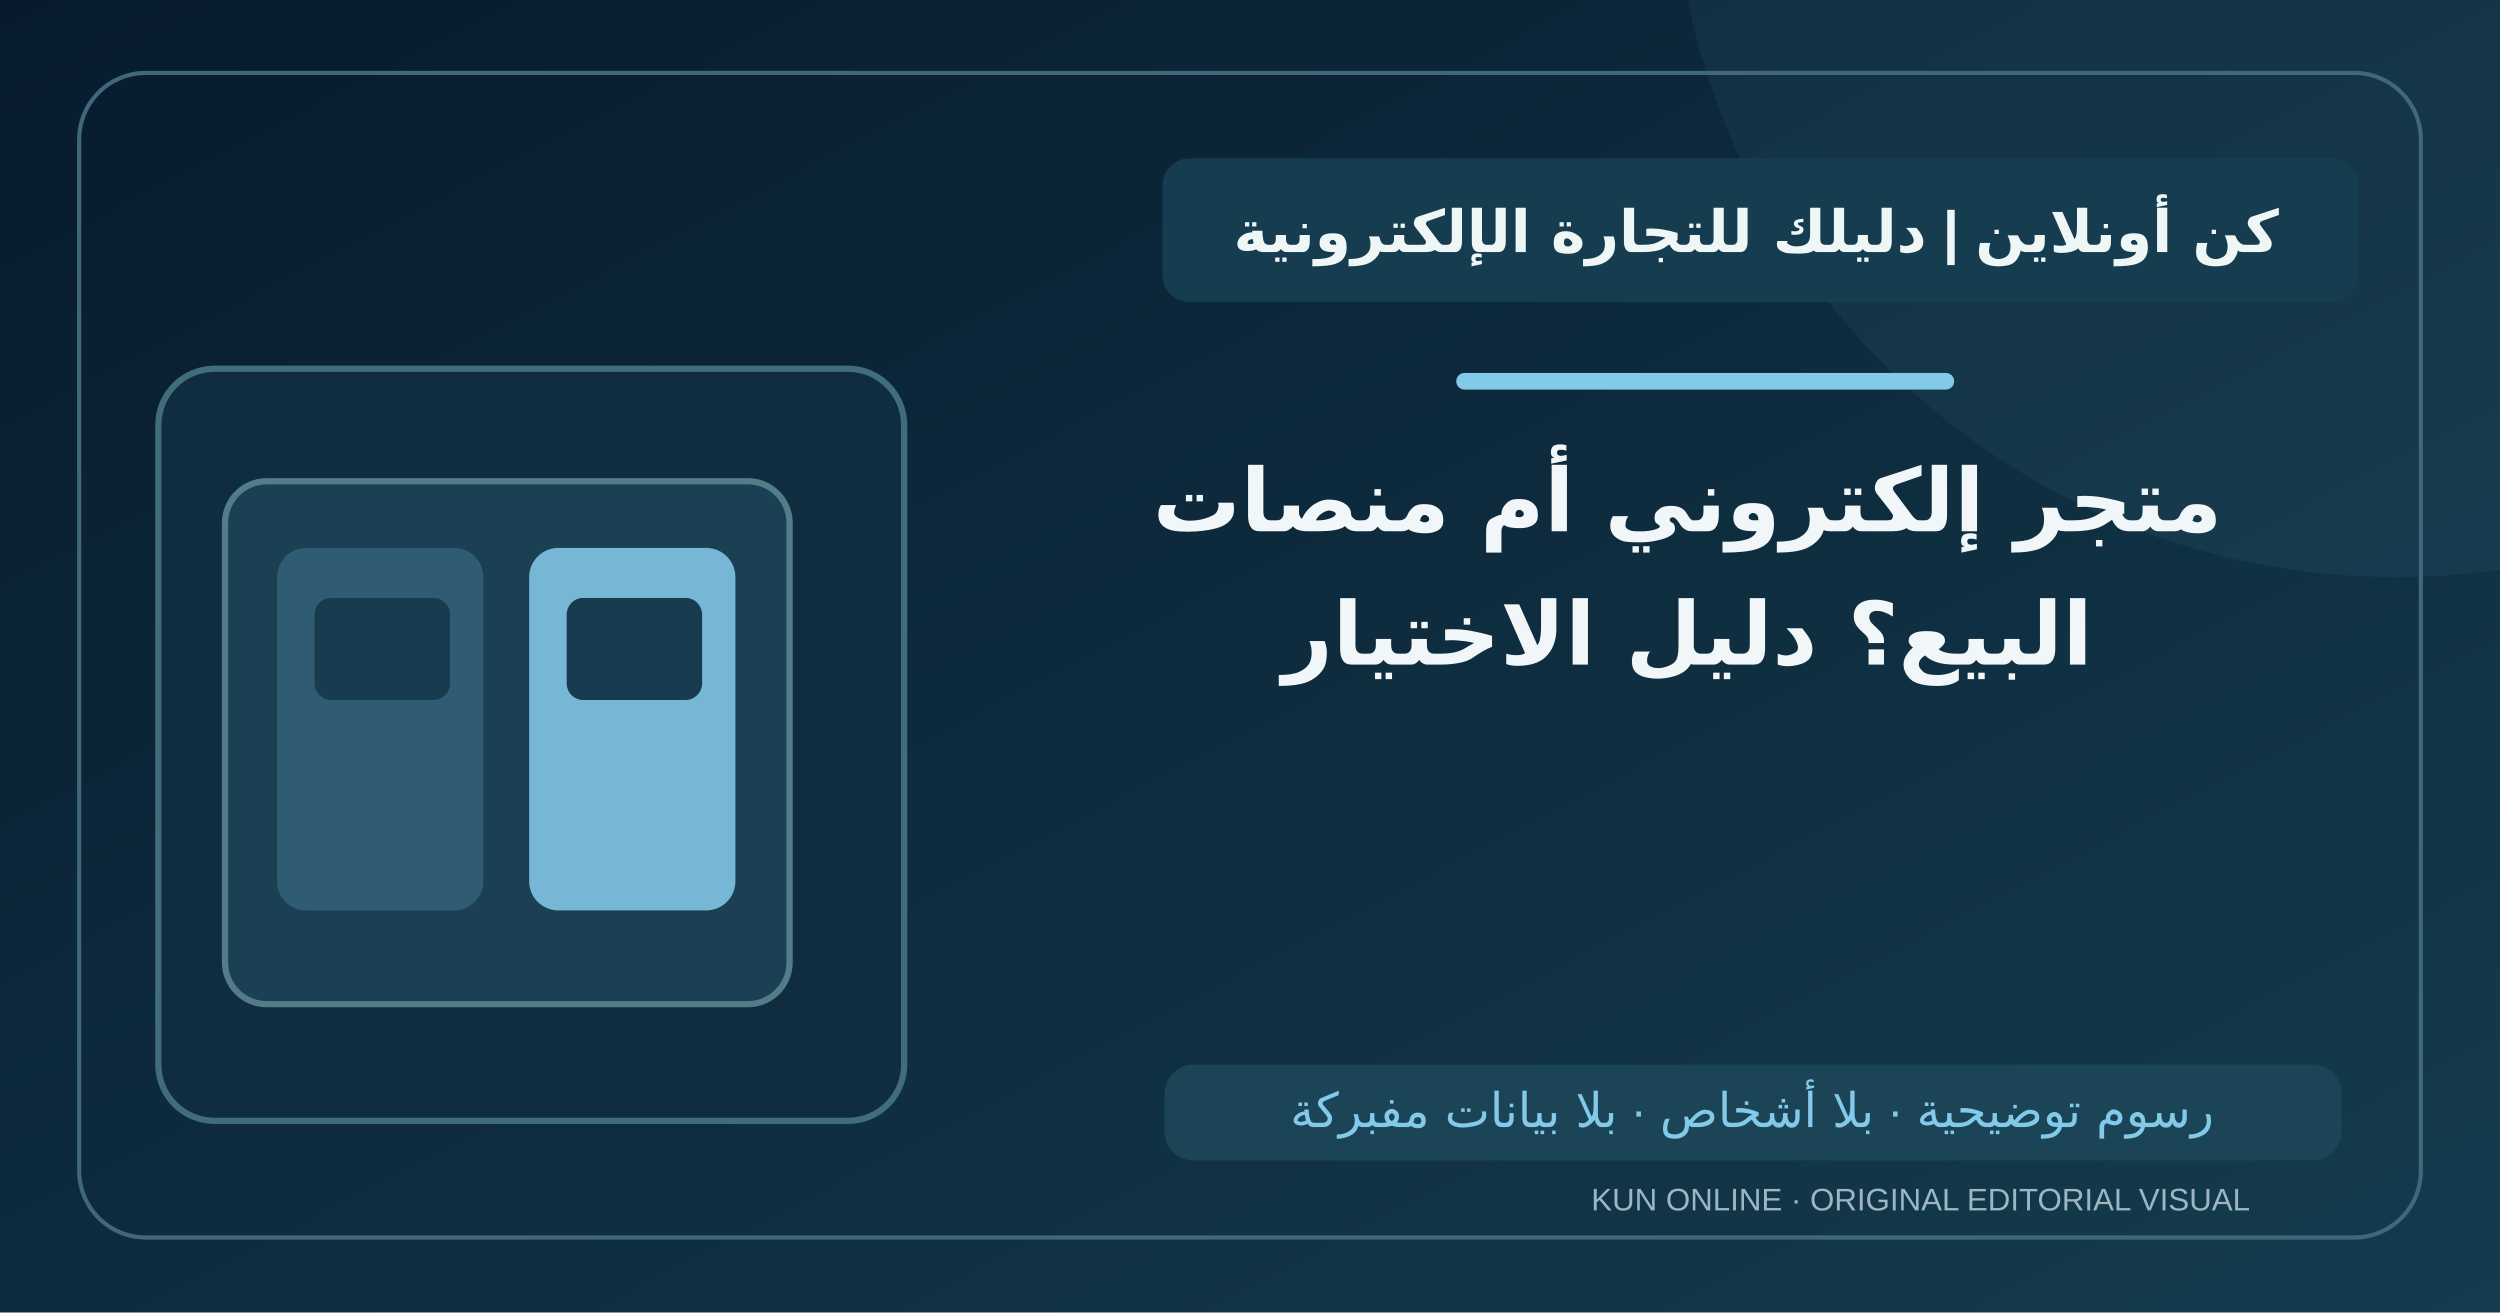
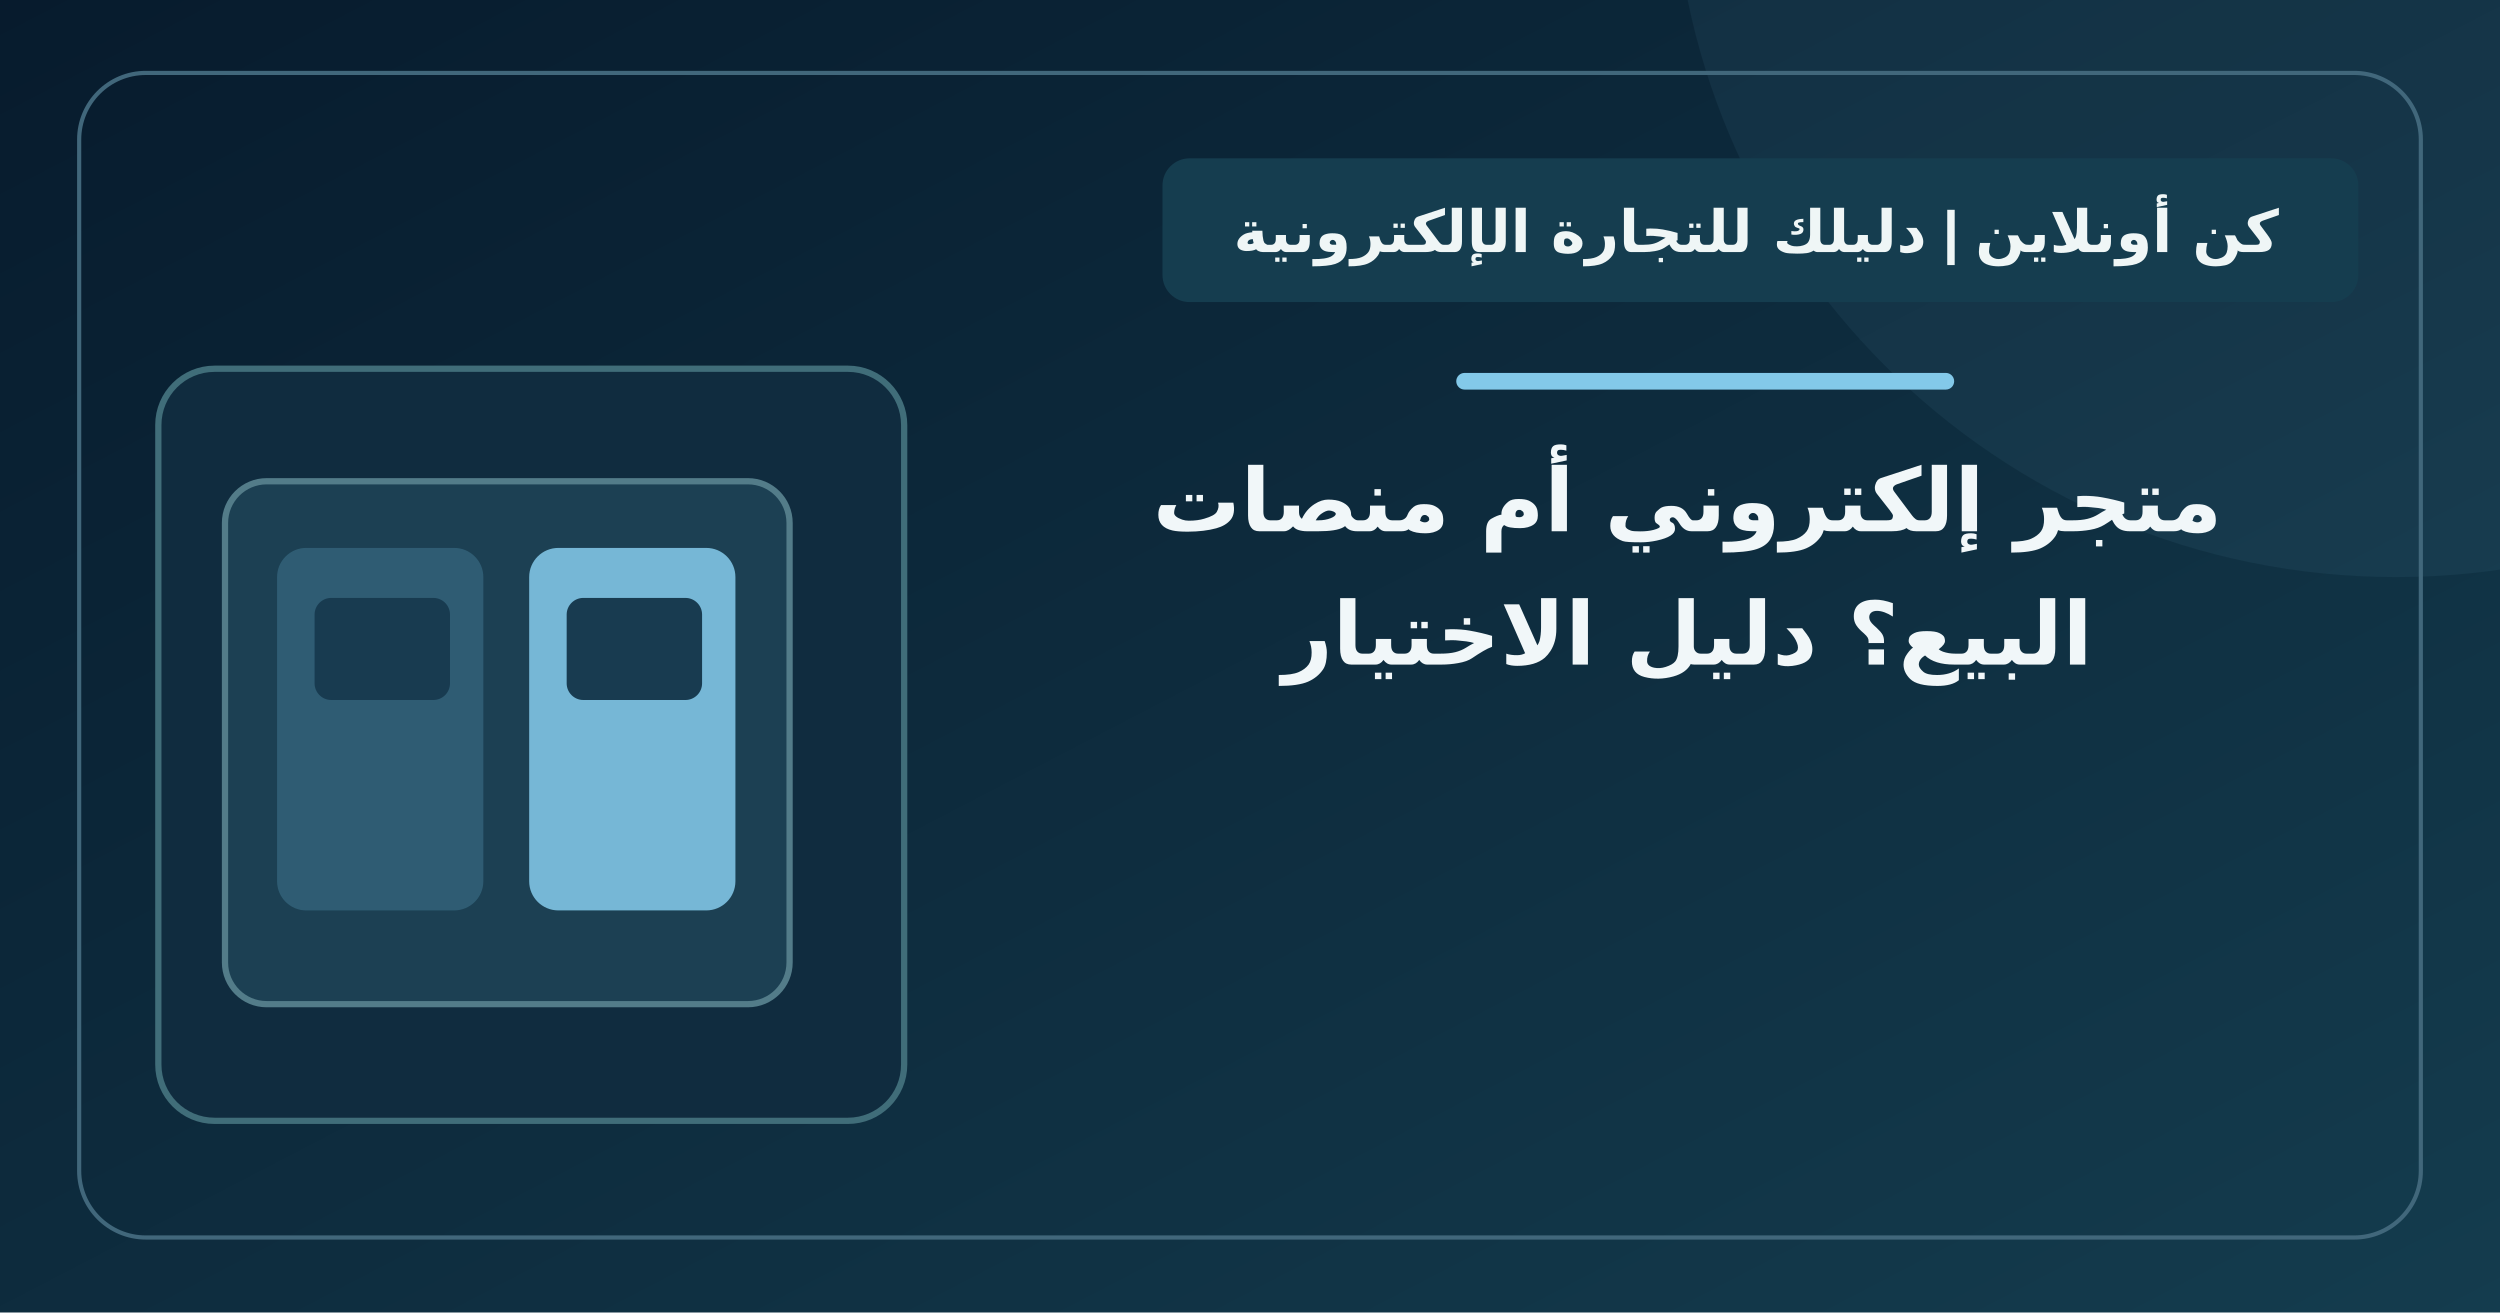
<svg xmlns="http://www.w3.org/2000/svg" width="1200" height="630" viewBox="0 0 1200 630" role="img" aria-labelledby="title desc">
  <defs>
    <linearGradient id="g" x2="1" y2="1">
      <stop stop-color="#071b2d" />
      <stop offset="1" stop-color="#143c4e" />
    </linearGradient>
  </defs>
  <rect width="1200" height="630" fill="url(#g)" />
  <circle cx="1150" cy="-70" r="347" fill="#83c9e9" opacity=".06" />
  <rect x="38" y="35" width="1124" height="559" rx="32" fill="none" stroke="#41677b" stroke-width="2" />
  <rect x="76" y="177" width="358" height="361" rx="27" fill="#102c3f" stroke="#406d79" stroke-width="3" />
  <rect x="108" y="231" width="271" height="251" rx="20" fill="#1c4053" stroke="#537c89" stroke-width="3" />
  <rect x="133" y="263" width="99" height="174" rx="14" fill="#316178" opacity=".87" />
  <rect x="151" y="287" width="65" height="49" rx="8" fill="#183b50" />
  <rect x="254" y="263" width="99" height="174" rx="14" fill="#83c9e9" opacity=".87" />
  <rect x="272" y="287" width="65" height="49" rx="8" fill="#183b50" />
  <rect x="558" y="76" width="574" height="69" rx="13" fill="#153d4f" />
  <text x="843" y="121" text-anchor="middle" direction="rtl" font-family="Cairo,Tajawal,Arial,sans-serif" font-size="28" font-weight="700" fill="#eff6f6">كن أونلاين | دليلك للتجارة الإلكترونية</text>
  <rect x="699" y="179" width="239" height="8" rx="4" fill="#83c9e9" />
  <text x="810" y="255" text-anchor="middle" direction="rtl" font-family="Cairo,Tajawal,Arial,sans-serif" font-size="42" font-weight="700" fill="#f1f7f9">متجر إلكتروني أم منصات</text>
  <text x="810" y="319" text-anchor="middle" direction="rtl" font-family="Cairo,Tajawal,Arial,sans-serif" font-size="42" font-weight="700" fill="#f1f7f9">البيع؟ دليل الاختيار</text>
-   <rect x="559" y="511" width="565" height="46" rx="14" fill="#1b4556" />
-   <text x="841" y="541" text-anchor="middle" direction="rtl" font-family="Cairo,Tajawal,Arial,sans-serif" font-size="23" fill="#83c9e9">رسوم توضيحية · بلا أشخاص · بلا بيانات مفبركة</text>
-   <text x="1080" y="581" text-anchor="end" font-family="Arial,sans-serif" font-size="15" fill="#9db6c2">KUN ONLINE · ORIGINAL EDITORIAL VISUAL</text>
</svg>
